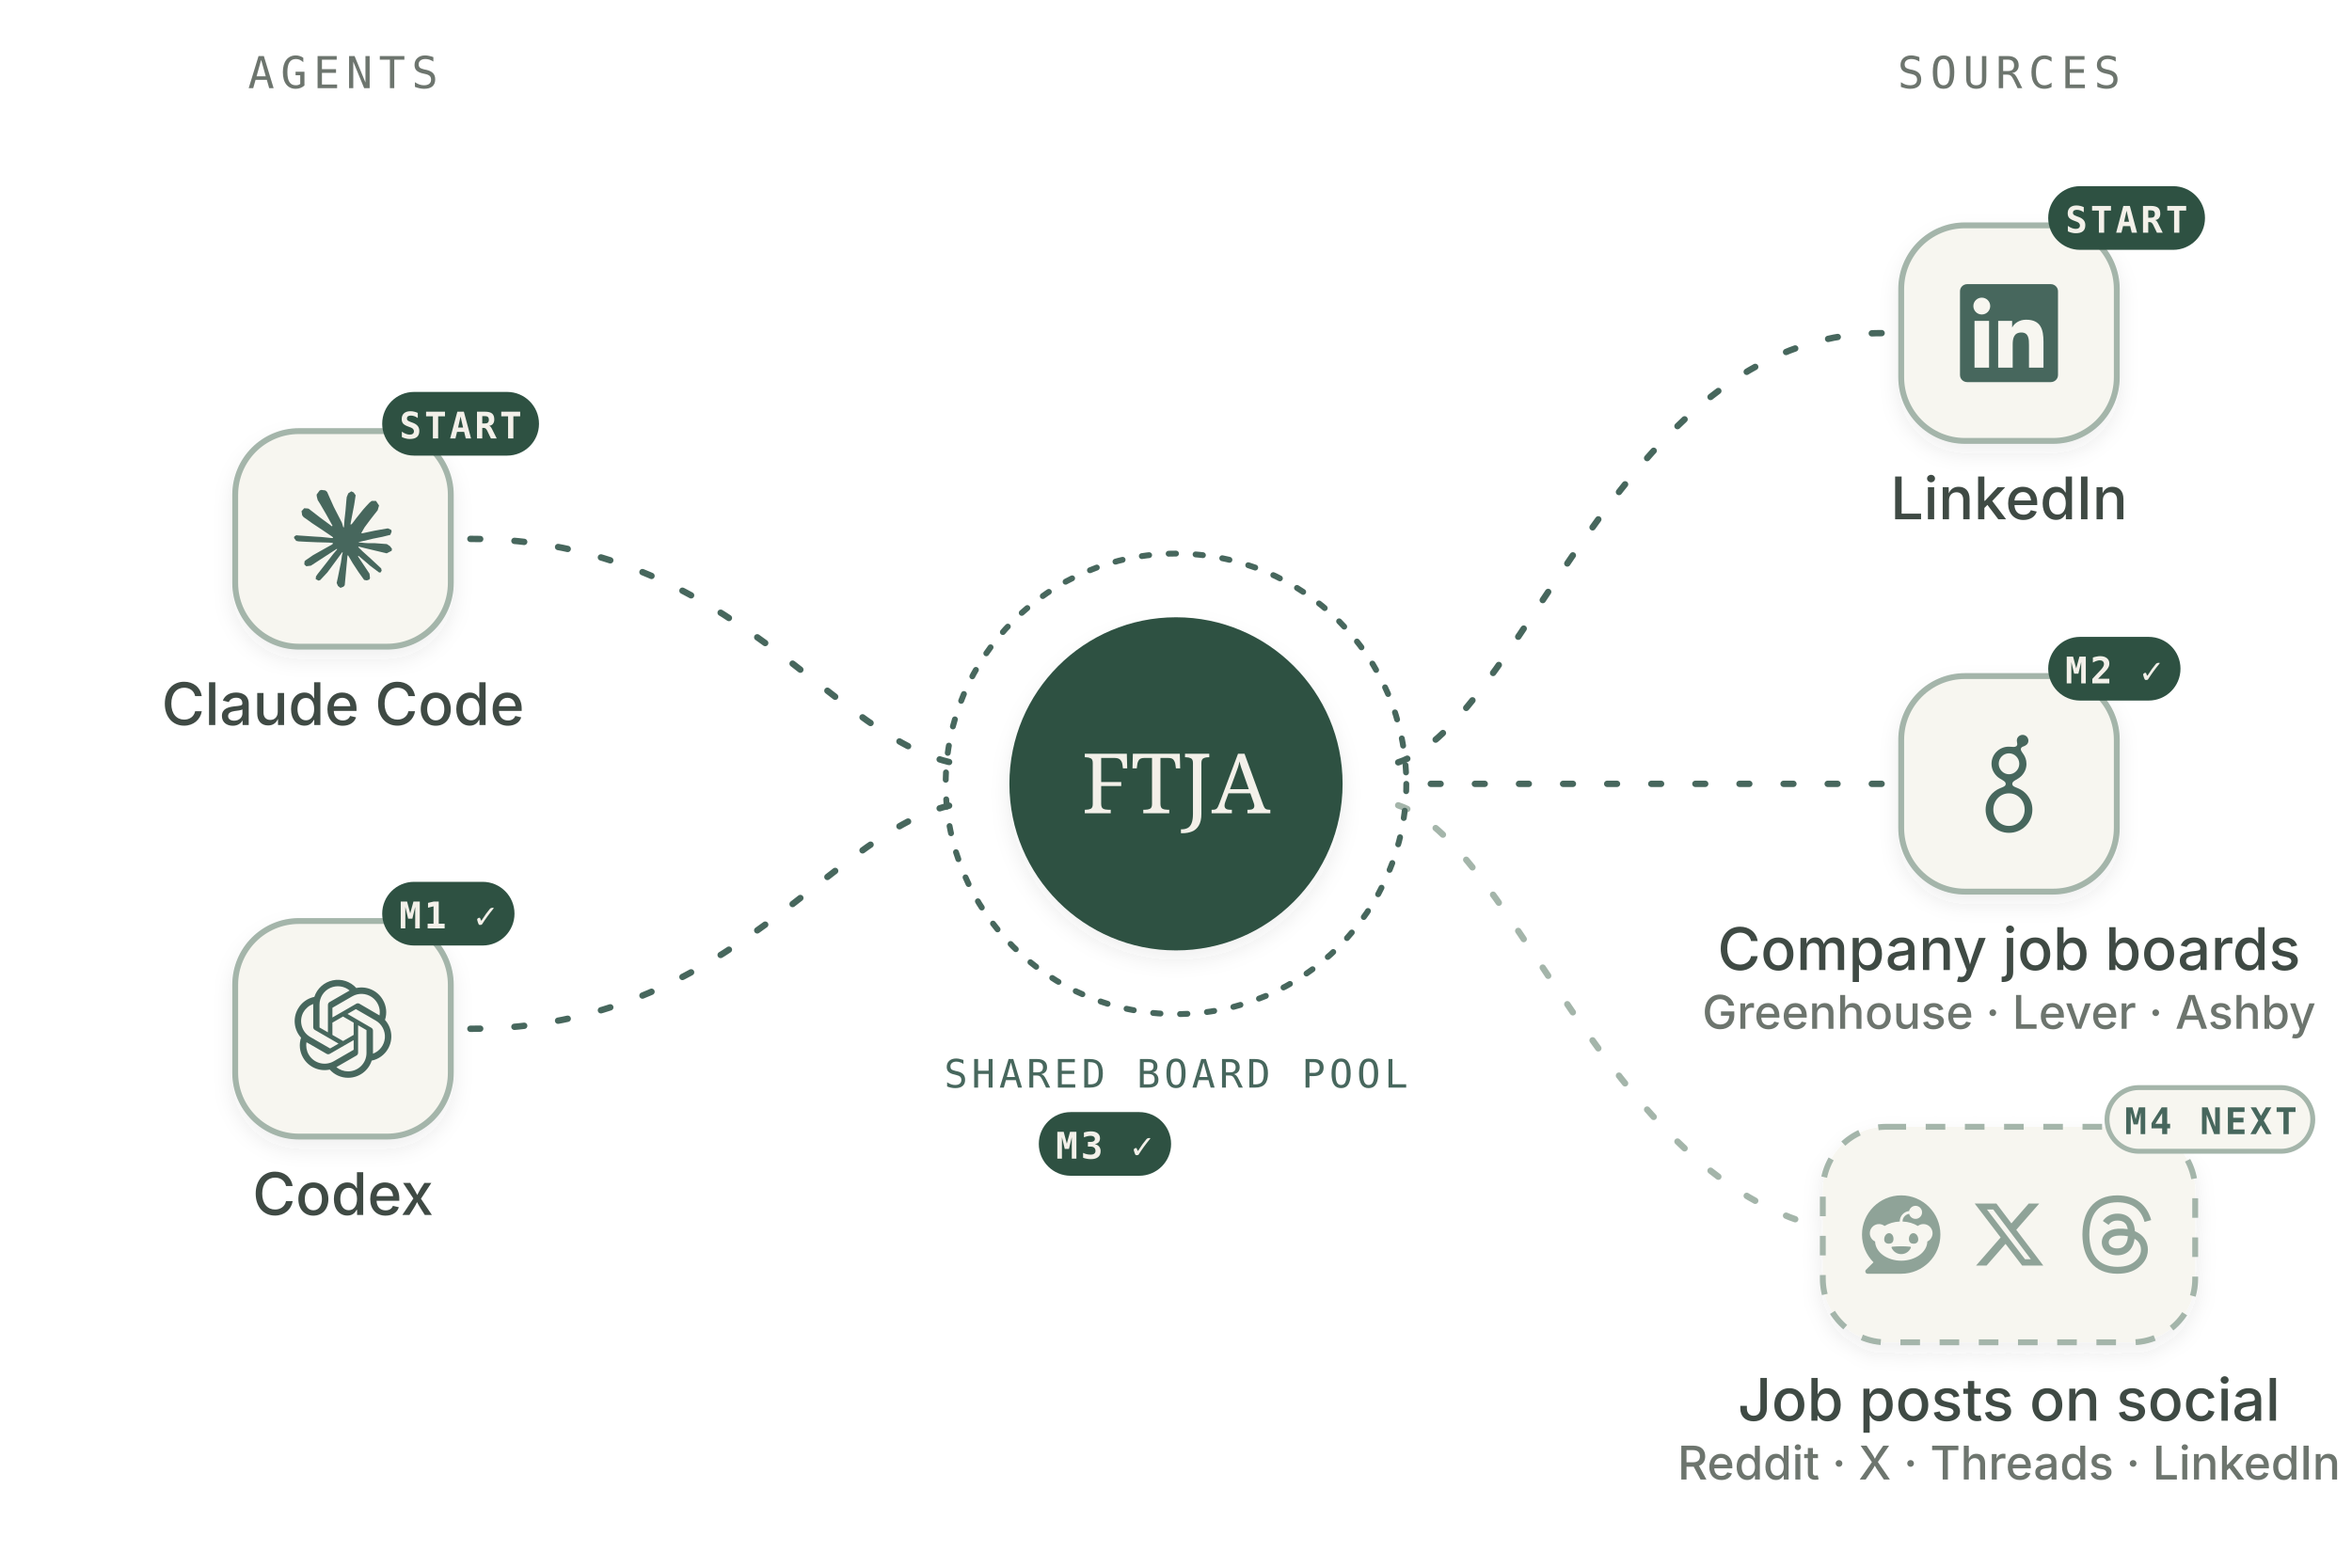
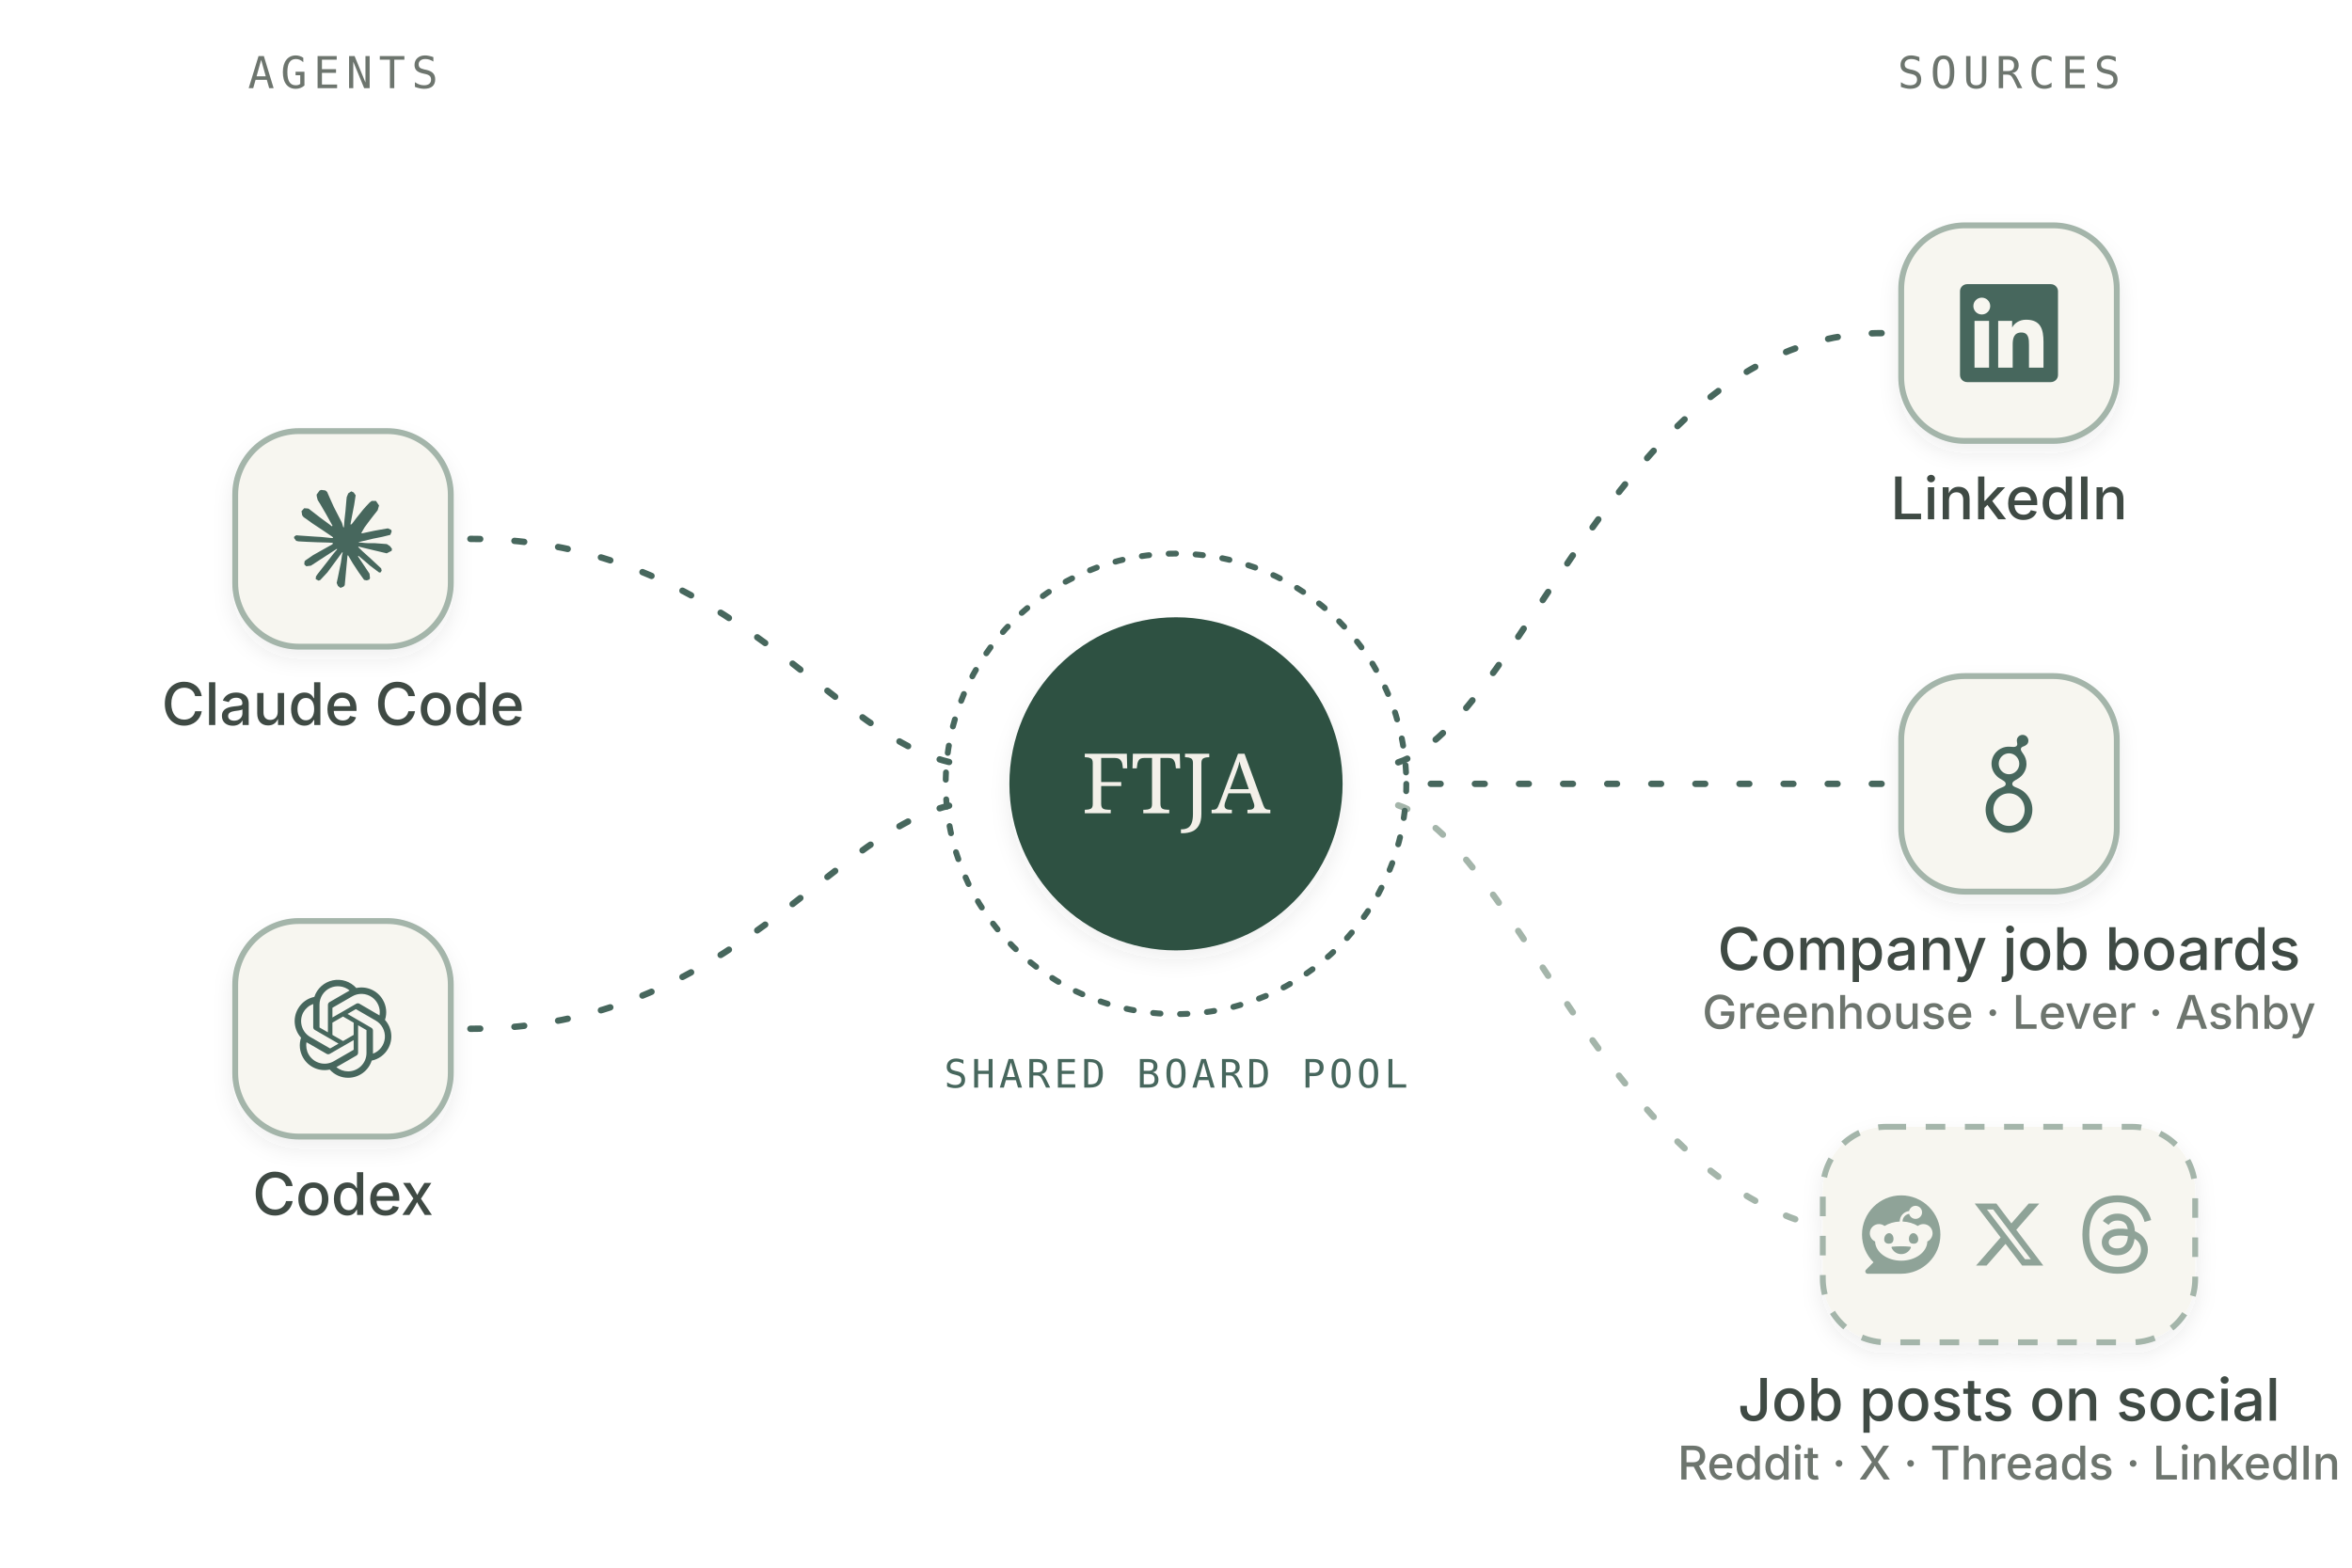
<svg xmlns="http://www.w3.org/2000/svg" width="960" height="640" viewBox="0 0 480 320" role="img" aria-labelledby="ms-title ms-desc">
  <style>
    .soft{fill:#f7f6f0;stroke:#a4b5aa;stroke-width:1.2}
    .next{fill:#f7f6f0;stroke:#a4b5aa;stroke-width:1.2;stroke-dasharray:4 4}
    .hub{fill:#2e5142}
    .pool{fill:none;stroke:#47675d;stroke-width:1.2;stroke-dasharray:1.5 4;stroke-linecap:round;animation:spin 18s linear infinite;transform-origin:240px 160px}
    .route{fill:none;stroke:#47675d;stroke-width:1.3;stroke-dasharray:2 7;stroke-linecap:round;animation:route 4.2s linear infinite}
    .route.later{stroke:#a4b5aa}
    .logo{fill:#47675d}.logo.faint{fill:#8fa398}
    .lbl{fill:#3f4a44;font:500 12px ui-sans-serif,system-ui,-apple-system,BlinkMacSystemFont,"Segoe UI",sans-serif;text-anchor:middle}
    .sub{fill:#6d756e;font:500 9.5px ui-sans-serif,system-ui,-apple-system,BlinkMacSystemFont,"Segoe UI",sans-serif;text-anchor:middle}
    .head{fill:#6d756e;font:500 9px ui-monospace,"IBM Plex Mono",Menlo,monospace;letter-spacing:.14em;text-anchor:middle}
-     .tagdone{fill:#2e5142}.tagnext{fill:#f7f6f0;stroke:#a4b5aa;stroke-width:1}
-     .tagt{font:600 7.5px ui-monospace,"IBM Plex Mono",Menlo,monospace;letter-spacing:.08em;text-anchor:middle}
    .hubt{fill:#f3f0e9;font:400 17px "Instrument Serif",Georgia,serif;text-anchor:middle}
    .poolt{fill:#47675d;font:500 8px ui-monospace,"IBM Plex Mono",Menlo,monospace;letter-spacing:.1em;text-anchor:middle}
    @keyframes route{to{stroke-dashoffset:-36}}@keyframes spin{to{transform:rotate(360deg)}}
    @media(prefers-reduced-motion:reduce){.route,.pool{animation:none}}
  </style>
  <defs>
    <filter id="ms-shadow" x="-20%" y="-20%" width="140%" height="140%">
      <feDropShadow dx="0" dy="2" stdDeviation="2" flood-color="#34463f" flood-opacity=".08" />
    </filter>
  </defs>
  <text class="head" x="70" y="18">AGENTS</text>
  <text class="head" x="410" y="18">SOURCES</text>
  <path class="route" d="M96 110C150 110 170 152 196 156" />
  <path class="route" d="M96 210C150 210 170 168 196 164" />
  <path class="route" d="M384 68C330 68 310 150 284 156" />
  <path class="route" d="M384 160H288" />
  <path class="route later" d="M384 252C330 252 310 170 284 164" />
  <circle class="pool" cx="240" cy="160" r="47" />
  <g filter="url(#ms-shadow)">
    <rect class="soft" x="48" y="88" width="44" height="44" rx="13" />
    <rect class="soft" x="48" y="188" width="44" height="44" rx="13" />
    <rect class="soft" x="388" y="46" width="44" height="44" rx="13" />
    <rect class="soft" x="388" y="138" width="44" height="44" rx="13" />
    <rect class="next" x="372" y="230" width="76" height="44" rx="13" />
    <circle class="hub" cx="240" cy="160" r="34" />
  </g>
  <text class="hubt" x="240" y="166">FTJA</text>
  <text class="poolt" x="240" y="222">SHARED BOARD POOL</text>
  <path class="logo" transform="translate(60.0 100.0) scale(0.8333)" d="m4.714 15.956 4.717-2.647.079-.231-.079-.128h-.231l-.789-.049-2.696-.073-2.337-.097-2.265-.121-.571-.121-.534-.704.055-.352.48-.322.686.061 1.518.103 2.277.158 1.651.097 2.447.255h.389l.055-.158-.134-.097-.103-.097L6.973 9.836l-2.55-1.688-1.336-.971-.723-.492-.364-.461-.158-1.008.656-.723.88.061.225.061.892.686 1.906 1.475 2.489 1.834.364.303.146-.103.018-.073-.164-.273-1.354-2.447-1.445-2.489-.643-1.032-.17-.619c-.061-.255-.103-.467-.103-.729L6.287.134 6.7 0l.996.134.419.364.619 1.415 1.002 2.228 1.554 3.03.455.898.243.832.091.255h.158v-.146l.128-1.706.237-2.095.231-2.696.079-.759.376-.911.747-.492.583.279.48.686-.067.443-.285 1.852-.559 2.902-.364 1.943h.212l.243-.243.984-1.305 1.651-2.064.729-.82.85-.905.546-.431h1.032l.759 1.129-.34 1.166-1.062 1.348-.88 1.141-1.263 1.7-.789 1.36.073.109.188-.018 2.853-.607 1.542-.279 1.84-.316.832.389.091.395-.328.807-1.967.486-2.307.461-3.436.814-.043.03.049.061 1.548.146.662.036h1.621l3.018.225.789.522.474.638-.079.486-1.214.619-1.639-.389-3.825-.911-1.311-.328h-.182v.109l1.093 1.069 2.003 1.809 2.507 2.331.128.577-.322.455-.34-.049-2.204-1.657-.85-.747-1.925-1.621h-.128v.17l.443.65 2.344 3.521.121 1.081-.17.352-.607.212-.668-.121-1.372-1.925L14.38 17.959l-1.141-1.943-.14.079-.674 7.255-.316.37-.729.279-.607-.461-.322-.747.322-1.475.389-1.925.316-1.53.285-1.9.17-.631-.012-.043-.14.018-1.433 1.967-2.18 2.945-1.724 1.846-.413.164-.716-.37.067-.662.401-.589 2.386-3.036 1.439-1.882.929-1.087-.006-.158h-.055l-6.338 4.116-1.129.146-.486-.455.061-.747.231-.243 1.906-1.311Z" />
  <path class="logo" transform="translate(60.0 200.0) scale(0.8333)" d="M22.282 9.821a5.985 5.985 0 0 0-.516-4.911 6.046 6.046 0 0 0-6.51-2.9A6.065 6.065 0 0 0 4.981 4.182a5.985 5.985 0 0 0-3.998 2.9 6.046 6.046 0 0 0 .743 7.097 5.98 5.98 0 0 0 .511 4.911 6.051 6.051 0 0 0 6.515 2.9A5.985 5.985 0 0 0 13.26 24a6.056 6.056 0 0 0 5.772-4.206 5.989 5.989 0 0 0 3.998-2.9 6.056 6.056 0 0 0-.748-7.073zm-9.022 12.608a4.476 4.476 0 0 1-2.876-1.041l.142-.08 4.778-2.758a.795.795 0 0 0 .393-.681v-6.737l2.02 1.169a.071.071 0 0 1 .038.052v5.583a4.504 4.504 0 0 1-4.495 4.494zm-9.661-4.125a4.471 4.471 0 0 1-.535-3.014l.142.085 4.783 2.758a.771.771 0 0 0 .781 0l5.843-3.369v2.332a.08.08 0 0 1-.033.061L9.74 19.95a4.499 4.499 0 0 1-6.141-1.646zM2.341 7.896a4.485 4.485 0 0 1 2.365-1.973V11.6a.766.766 0 0 0 .388.676l5.814 3.354-2.02 1.169a.076.076 0 0 1-.071 0l-4.83-2.787A4.504 4.504 0 0 1 2.341 7.872zm16.596 3.856L13.104 8.364 15.119 7.2a.076.076 0 0 1 .071 0l4.83 2.791a4.494 4.494 0 0 1-.676 8.104v-5.677a.79.79 0 0 0-.407-.667zm2.011-3.023l-.142-.085-4.774-2.782a.776.776 0 0 0-.785 0L9.409 9.23V6.897a.066.066 0 0 1 .028-.061l4.83-2.787a4.499 4.499 0 0 1 6.68 4.66zM8.306 12.863l-2.02-1.164a.08.08 0 0 1-.038-.057V6.074a4.499 4.499 0 0 1 7.376-3.454l-.142.081L8.704 5.459a.795.795 0 0 0-.393.681zm1.098-2.365l2.602-1.5 2.607 1.5v2.999l-2.597 1.5-2.607-1.5Z" />
  <path class="logo" transform="translate(400.0 58.0) scale(0.8333)" d="M20.447 20.452h-3.554v-5.569c0-1.328-.027-3.037-1.852-3.037-1.853 0-2.136 1.445-2.136 2.939v5.667H9.351V9h3.414v1.561h.046c.477-.9 1.637-1.85 3.37-1.85 3.601 0 4.267 2.37 4.267 5.455v6.286zM5.337 7.433c-1.144 0-2.063-.926-2.063-2.065 0-1.138.92-2.063 2.063-2.063 1.14 0 2.064.925 2.064 2.063 0 1.139-.925 2.065-2.064 2.065zm1.782 13.019H3.555V9h3.564v11.452zM22.225 0H1.771C.792 0 0 .774 0 1.729v20.542C0 23.227.792 24 1.771 24h20.451C23.2 24 24 23.227 24 22.271V1.729C24 .774 23.2 0 22.222 0h.003z" />
  <path class="logo" transform="translate(400.0 150.0) scale(0.8333)" d="M16.279 7.13c0 1.16-.49 2.185-1.293 2.987-.891.891-2.184 1.114-2.184 1.872 0 1.025 1.65.713 3.231 2.295 1.048 1.047 1.694 2.43 1.694 4.034C17.727 21.482 15.187 24 12 24c-3.187 0-5.727-2.518-5.727-5.68 0-1.607.646-2.989 1.694-4.036 1.582-1.582 3.23-1.27 3.23-2.295 0-.758-1.292-.98-2.183-1.872-.802-.802-1.293-1.827-1.293-3.03 0-2.318 1.895-4.19 4.212-4.19.446 0 .847.067 1.181.067.602 0 .914-.268.914-.691 0-.245-.112-.557-.112-.891 0-.758.647-1.382 1.427-1.382s1.404.646 1.404 1.426c0 .825-.647 1.204-1.137 1.382-.401.134-.713.312-.713.713 0 .758 1.382 1.493 1.382 3.61zm-.446 11.19c0-2.206-1.627-3.99-3.833-3.99-2.206 0-3.833 1.784-3.833 3.99 0 2.184 1.627 3.989 3.833 3.989 2.206 0 3.833-1.808 3.833-3.99zM14.518 7.086c0-1.404-1.136-2.562-2.518-2.562S9.482 5.682 9.482 7.086 10.618 9.65 12 9.65s2.518-1.159 2.518-2.563z" />
  <path class="logo faint" transform="translate(380.0 244.0) scale(0.6667)" d="M12 0C5.373 0 0 5.373 0 12c0 3.314 1.343 6.314 3.515 8.485l-2.286 2.286C.775 23.225 1.097 24 1.738 24H12c6.627 0 12-5.373 12-12S18.627 0 12 0Zm4.388 3.199c1.104 0 1.999.895 1.999 1.999 0 1.105-.895 2-1.999 2-.946 0-1.739-.657-1.947-1.539v.002c-1.147.162-2.032 1.15-2.032 2.341v.007c1.776.067 3.4.567 4.686 1.363.473-.363 1.064-.58 1.707-.58 1.547 0 2.802 1.254 2.802 2.802 0 1.117-.655 2.081-1.601 2.531-.088 3.256-3.637 5.876-7.997 5.876-4.361 0-7.905-2.617-7.998-5.87-.954-.447-1.614-1.415-1.614-2.538 0-1.548 1.255-2.802 2.803-2.802.645 0 1.239.218 1.712.585 1.275-.79 2.881-1.291 4.64-1.365v-.01c0-1.663 1.263-3.034 2.88-3.207.188-.911.993-1.595 1.959-1.595Zm-8.085 8.376c-.784 0-1.459.78-1.506 1.797-.047 1.016.64 1.429 1.426 1.429.786 0 1.371-.369 1.418-1.385.047-1.017-.553-1.841-1.338-1.841Zm7.406 0c-.786 0-1.385.824-1.338 1.841.047 1.017.634 1.385 1.418 1.385.785 0 1.473-.413 1.426-1.429-.046-1.017-.721-1.797-1.506-1.797Zm-3.703 4.013c-.974 0-1.907.048-2.77.135-.147.015-.241.168-.183.305.483 1.154 1.622 1.964 2.953 1.964 1.33 0 2.47-.81 2.953-1.964.057-.137-.037-.29-.184-.305-.863-.087-1.795-.135-2.769-.135Z" />
  <path class="logo faint" transform="translate(403.0 245.0) scale(0.5833)" d="M18.901 1.153h3.68l-8.04 9.19L24 22.846h-7.406l-5.8-7.584-6.638 7.584H.474l8.6-9.83L0 1.154h7.594l5.243 6.932ZM17.61 20.644h2.039L6.486 3.24H4.298Z" />
  <path class="logo faint" transform="translate(424.0 244.0) scale(0.6667)" d="M12.186 24h-.007c-3.581-.024-6.334-1.205-8.184-3.509C2.35 18.44 1.5 15.586 1.472 12.01v-.017c.03-3.579.879-6.43 2.525-8.482C5.845 1.205 8.6.024 12.18 0h.014c2.746.02 5.043.725 6.826 2.098 1.677 1.29 2.858 3.13 3.509 5.467l-2.04.569c-1.104-3.96-3.898-5.984-8.304-6.015-2.91.022-5.11.936-6.54 2.717C4.307 6.504 3.616 8.914 3.589 12c.027 3.086.718 5.496 2.057 7.164 1.43 1.783 3.631 2.698 6.54 2.717 2.623-.02 4.358-.631 5.8-2.045 1.647-1.613 1.618-3.593 1.09-4.798-.31-.71-.873-1.3-1.634-1.75-.192 1.352-.622 2.446-1.284 3.272-.886 1.102-2.14 1.704-3.73 1.79-1.202.065-2.361-.218-3.259-.801-1.063-.689-1.685-1.74-1.752-2.964-.065-1.19.408-2.285 1.33-3.082.88-.76 2.119-1.207 3.583-1.291a13.853 13.853 0 0 1 3.02.142c-.126-.742-.375-1.332-.75-1.757-.513-.586-1.308-.883-2.359-.89h-.029c-.844 0-1.992.232-2.721 1.32L7.734 7.847c.98-1.454 2.568-2.256 4.478-2.256h.044c3.194.02 5.097 1.975 5.287 5.388.108.046.216.094.321.142 1.49.7 2.58 1.761 3.154 3.07.797 1.82.871 4.79-1.548 7.158-1.85 1.81-4.094 2.628-7.277 2.65Zm1.003-11.69c-.242 0-.487.007-.739.021-1.836.103-2.98.946-2.916 2.143.067 1.256 1.452 1.839 2.784 1.767 1.224-.065 2.818-.543 3.086-3.71a10.5 10.5 0 0 0-2.215-.221z" />
  <text class="lbl" x="70" y="148">Claude Code</text>
  <text class="lbl" x="70" y="248">Codex</text>
  <text class="lbl" x="410" y="106">LinkedIn</text>
  <text class="lbl" x="410" y="198">Company job boards</text>
  <text class="sub" x="410" y="210">Greenhouse · Lever · Ashby</text>
  <text class="lbl" x="410" y="290">Job posts on social</text>
  <text class="sub" x="410" y="302">Reddit · X · Threads · LinkedIn</text>
-   <rect class="tagdone" x="78" y="80" width="32" height="13" rx="6.5" />
-   <text class="tagt" x="94.0" y="89.5" fill="#f3f0e9">START</text>
-   <rect class="tagdone" x="78" y="180" width="27" height="13" rx="6.5" />
-   <text class="tagt" x="91.4" y="189.5" fill="#f3f0e9">M1 ✓</text>
-   <rect class="tagdone" x="418" y="38" width="32" height="13" rx="6.5" />
-   <text class="tagt" x="434.0" y="47.5" fill="#f3f0e9">START</text>
-   <rect class="tagdone" x="418" y="130" width="27" height="13" rx="6.5" />
-   <text class="tagt" x="431.4" y="139.5" fill="#f3f0e9">M2 ✓</text>
-   <rect class="tagdone" x="212" y="227" width="27" height="13" rx="6.5" />
-   <text class="tagt" x="225.4" y="236.5" fill="#f3f0e9">M3 ✓</text>
-   <rect class="tagnext" x="430" y="222" width="42" height="13" rx="6.5" />
-   <text class="tagt" x="451.2" y="231.5" fill="#47675d">M4 NEXT</text>
</svg>
